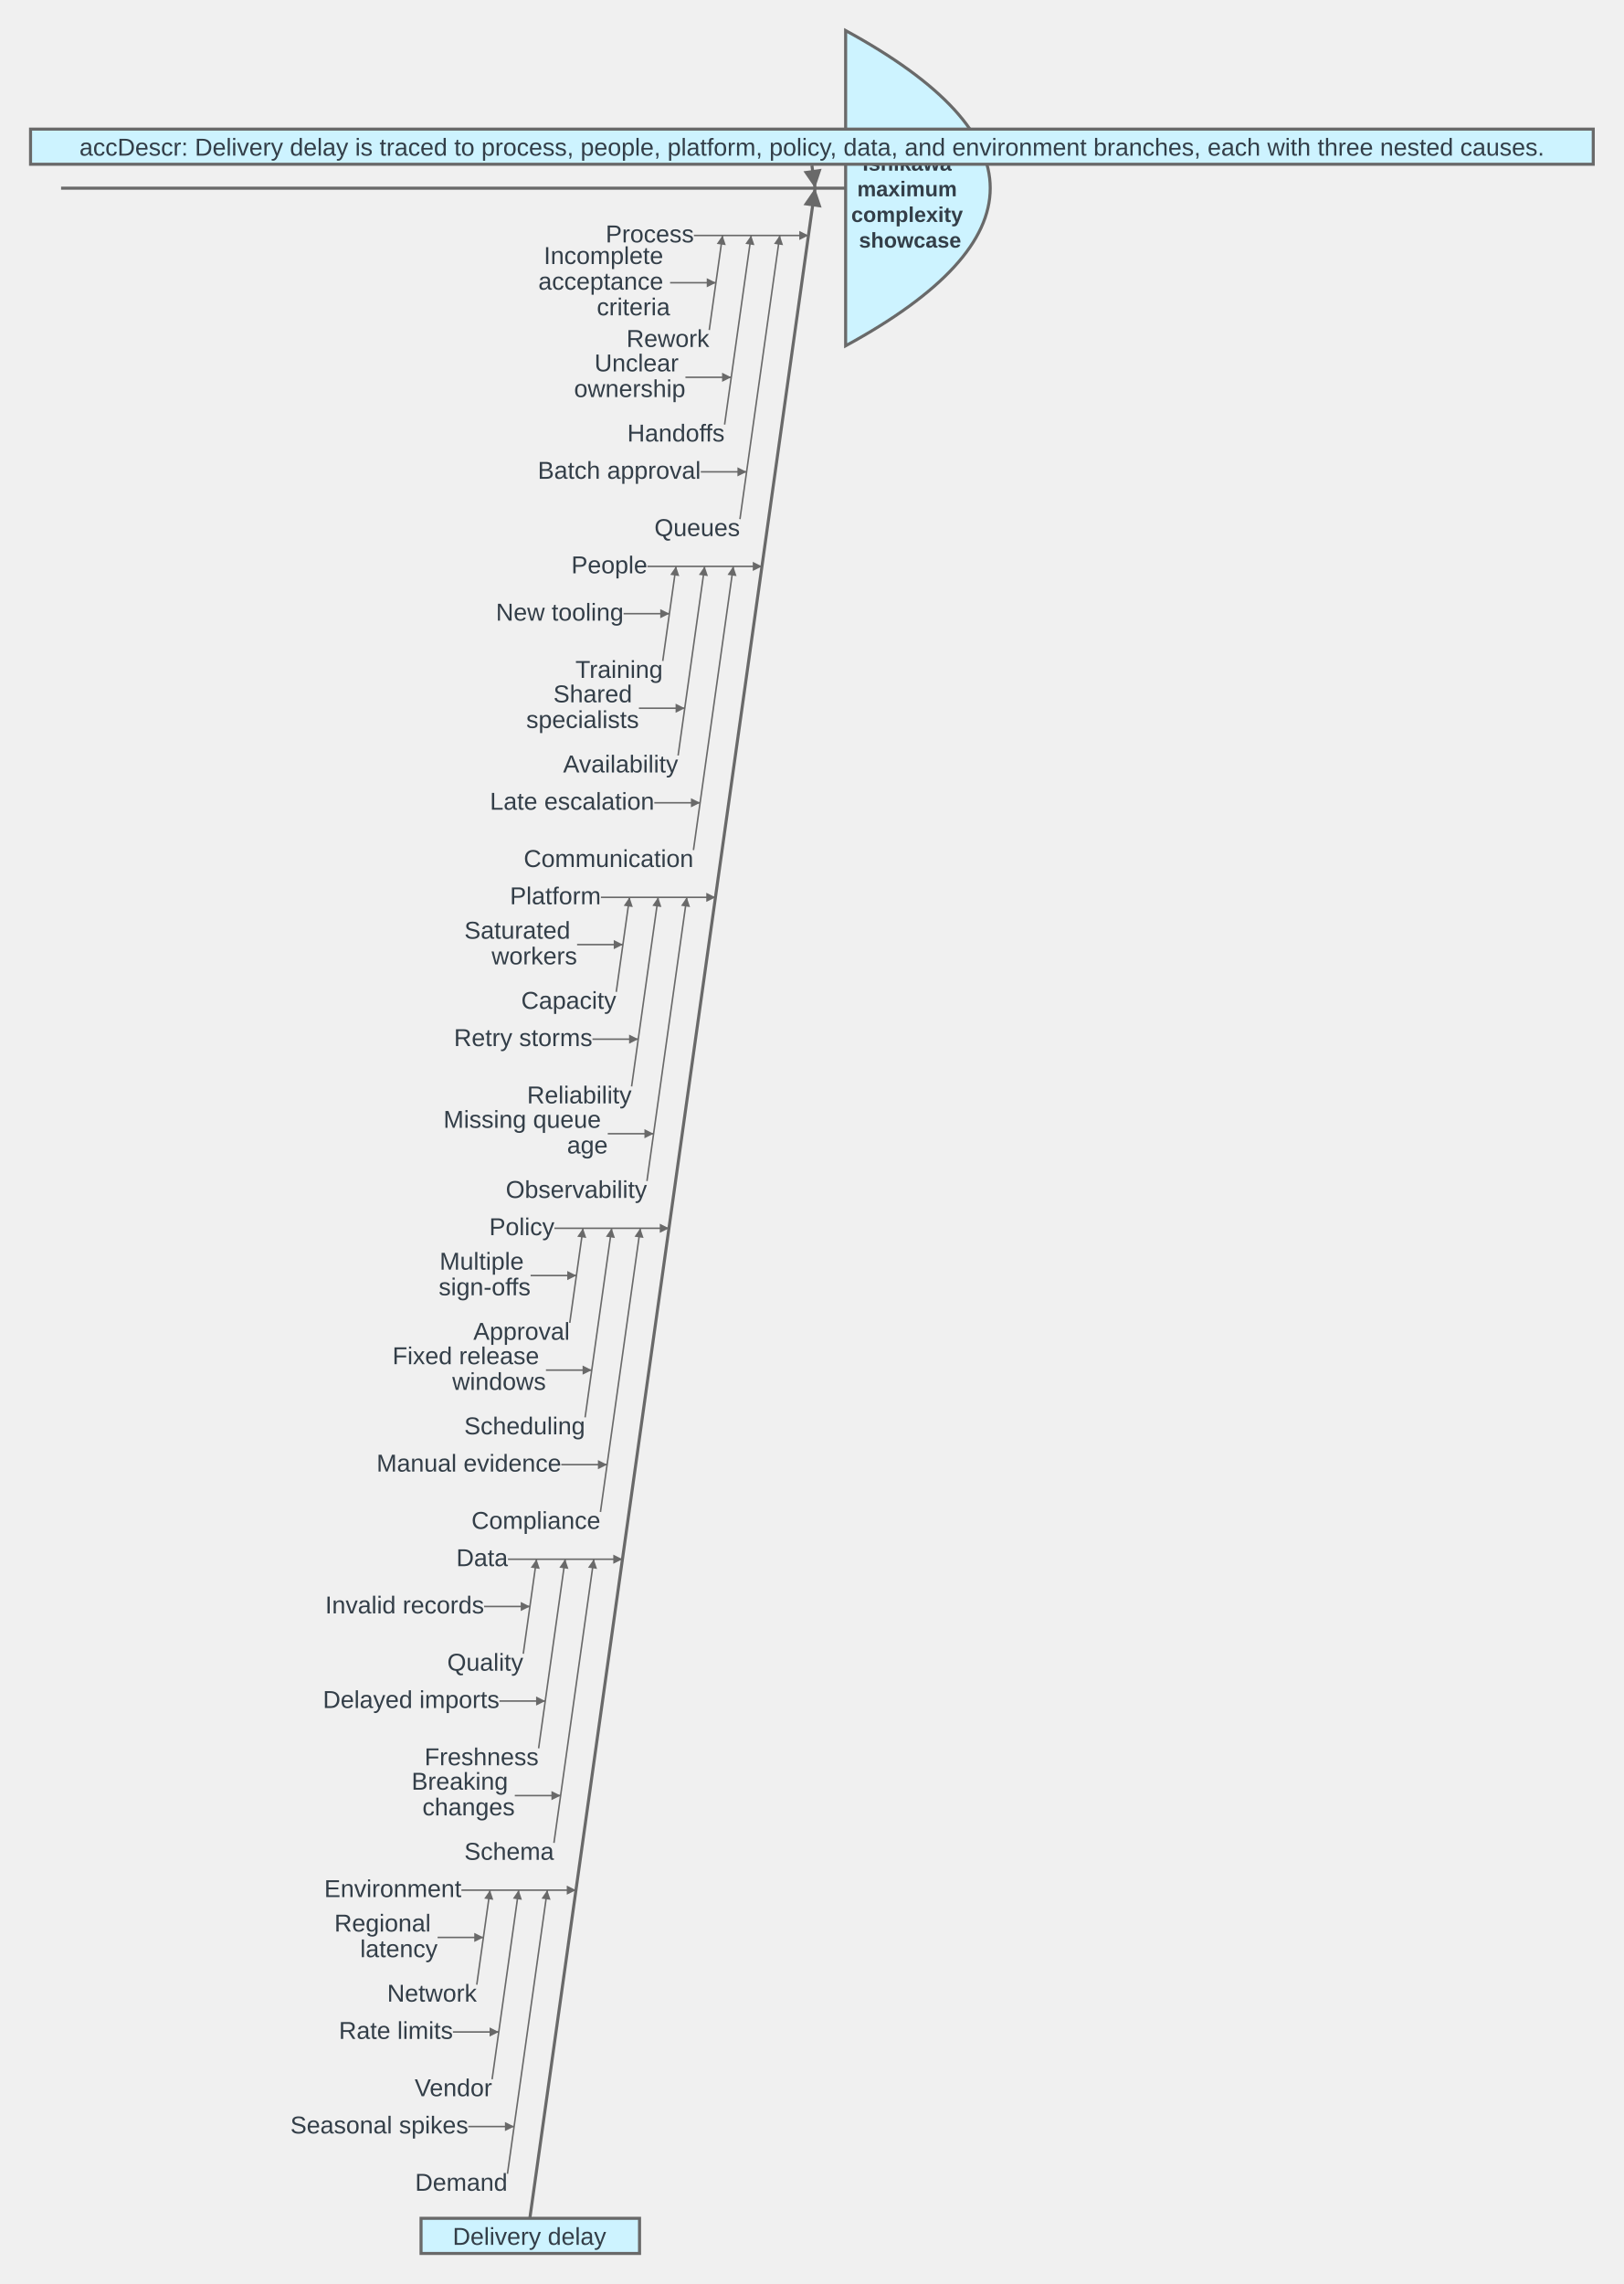
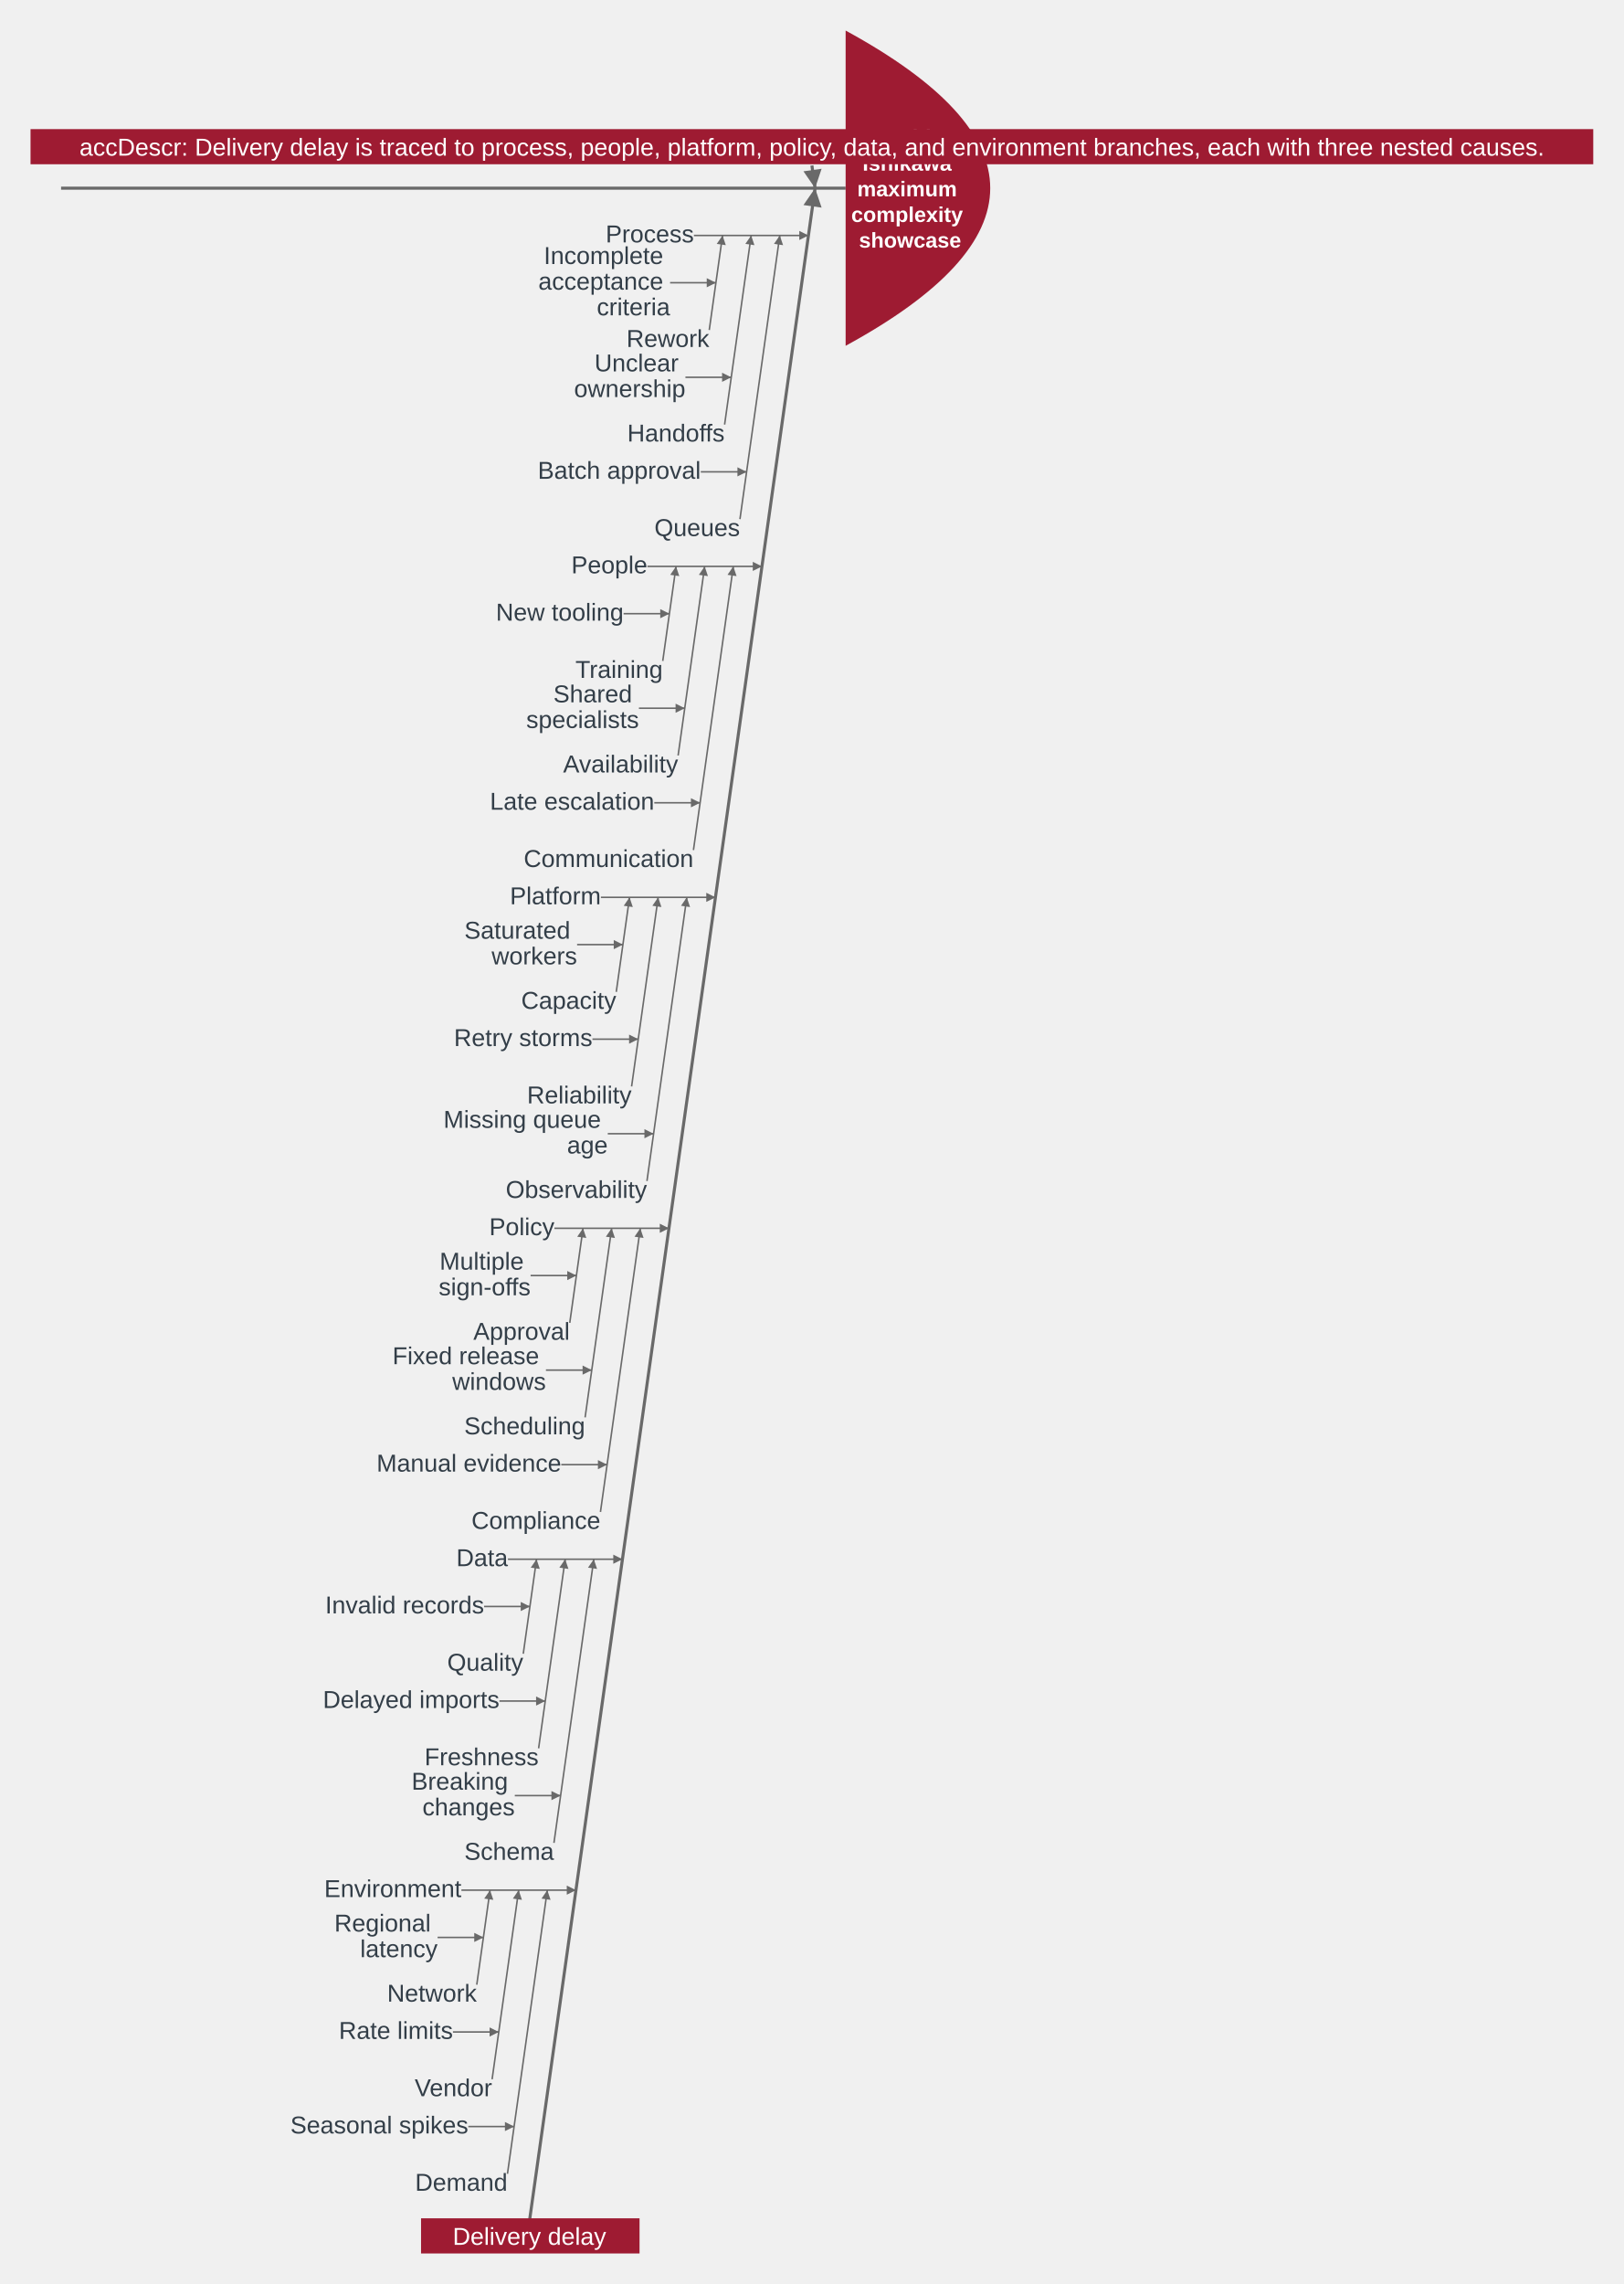
- <svg xmlns="http://www.w3.org/2000/svg" id="my-svg" width="100%" style="max-width: 1063.33px; background-color:white;" viewBox="-553.752 126.8 1063.328 1495.308" role="graphics-document document" aria-roledescription="ishikawa" aria-labelledby="mermaid-ishikawa-colorset2-title" aria-describedby="mermaid-ishikawa-colorset2-desc">
-   <style>#my-svg{font-family:"trebuchet ms",verdana,arial,sans-serif;font-size:16px;fill:#333e48;}@keyframes edge-animation-frame{from{stroke-dashoffset:0;}}@keyframes dash{to{stroke-dashoffset:0;}}#my-svg .edge-animation-slow{stroke-dasharray:9,5!important;stroke-dashoffset:900;animation:dash 50s linear infinite;stroke-linecap:round;}#my-svg .edge-animation-fast{stroke-dasharray:9,5!important;stroke-dashoffset:900;animation:dash 20s linear infinite;stroke-linecap:round;}#my-svg .error-icon{fill:#e7e7e7;}#my-svg .error-text{fill:#333e48;stroke:#333e48;}#my-svg .edge-thickness-normal{stroke-width:1px;}#my-svg .edge-thickness-thick{stroke-width:3.5px;}#my-svg .edge-pattern-solid{stroke-dasharray:0;}#my-svg .edge-thickness-invisible{stroke-width:0;fill:none;}#my-svg .edge-pattern-dashed{stroke-dasharray:3;}#my-svg .edge-pattern-dotted{stroke-dasharray:2;}#my-svg .marker{fill:#696969;stroke:#696969;}#my-svg .marker.cross{stroke:#696969;}#my-svg svg{font-family:"trebuchet ms",verdana,arial,sans-serif;font-size:16px;}#my-svg p{margin:0;}#my-svg .ishikawa .ishikawa-spine,#my-svg .ishikawa .ishikawa-branch,#my-svg .ishikawa .ishikawa-sub-branch{stroke:#696969;stroke-width:2;fill:none;}#my-svg .ishikawa .ishikawa-sub-branch{stroke-width:1;}#my-svg .ishikawa .ishikawa-arrow{fill:#696969;}#my-svg .ishikawa .ishikawa-head{fill:#cdf3ff;stroke:#696969;stroke-width:2;}#my-svg .ishikawa .ishikawa-label-box{fill:#cdf3ff;stroke:#696969;stroke-width:2;}#my-svg .ishikawa text{font-family:"trebuchet ms",verdana,arial,sans-serif;font-size:16px;fill:#333e48;}#my-svg .ishikawa .ishikawa-head-label{font-weight:600;text-anchor:middle;dominant-baseline:middle;font-size:14px;}#my-svg .ishikawa .ishikawa-label{text-anchor:end;}#my-svg .ishikawa .ishikawa-label.cause{text-anchor:middle;dominant-baseline:middle;}#my-svg .ishikawa .ishikawa-label.align{text-anchor:end;dominant-baseline:middle;}#my-svg .ishikawa .ishikawa-label.up{dominant-baseline:baseline;}#my-svg .ishikawa .ishikawa-label.down{dominant-baseline:hanging;}#my-svg .node .neo-node{stroke:#9e1b32;}#my-svg [data-look="neo"].node rect,#my-svg [data-look="neo"].cluster rect,#my-svg [data-look="neo"].node polygon{stroke:url(#my-svg-gradient);filter:drop-shadow( 1px 2px 2px rgba(181,181,181,1));}#my-svg [data-look="neo"].swimlane.cluster rect{filter:none;}#my-svg [data-look="neo"].node path{stroke:url(#my-svg-gradient);stroke-width:1px;}#my-svg [data-look="neo"].node .outer-path{filter:drop-shadow( 1px 2px 2px rgba(181,181,181,1));}#my-svg [data-look="neo"].node .neo-line path{stroke:#9e1b32;filter:none;}#my-svg [data-look="neo"].node circle{stroke:url(#my-svg-gradient);filter:drop-shadow( 1px 2px 2px rgba(181,181,181,1));}#my-svg [data-look="neo"].node circle .state-start{fill:#000000;}#my-svg [data-look="neo"].icon-shape .icon{fill:url(#my-svg-gradient);filter:drop-shadow( 1px 2px 2px rgba(181,181,181,1));}#my-svg [data-look="neo"].icon-shape .icon-neo path{stroke:url(#my-svg-gradient);filter:drop-shadow( 1px 2px 2px rgba(181,181,181,1));}#my-svg :root{--mermaid-font-family:"trebuchet ms",verdana,arial,sans-serif;}</style>
+ <svg xmlns="http://www.w3.org/2000/svg" id="my-svg" width="100%" style="max-width: 1063.33px; background-color:white;" viewBox="-553.752 126.8 1063.328 1495.308" role="graphics-document document" aria-roledescription="ishikawa" data-colorset="colorset2" data-palette-normalization="{&quot;#b9b9b9&quot;: &quot;#b5b5b5&quot;}" aria-labelledby="mermaid-ishikawa-colorset2-title" aria-describedby="mermaid-ishikawa-colorset2-desc" data-category-presentation="solid-first">
+   <style>#my-svg{font-family:"trebuchet ms",verdana,arial,sans-serif;font-size:16px;fill:#333e48;}@keyframes edge-animation-frame{from{stroke-dashoffset:0;}}@keyframes dash{to{stroke-dashoffset:0;}}#my-svg .edge-animation-slow{stroke-dasharray:9,5!important;stroke-dashoffset:900;animation:dash 50s linear infinite;stroke-linecap:round;}#my-svg .edge-animation-fast{stroke-dasharray:9,5!important;stroke-dashoffset:900;animation:dash 20s linear infinite;stroke-linecap:round;}#my-svg .error-icon{fill:#e77204;}#my-svg .error-text{fill:#000000;stroke:#000000;}#my-svg .edge-thickness-normal{stroke-width:1px;}#my-svg .edge-thickness-thick{stroke-width:3.5px;}#my-svg .edge-pattern-solid{stroke-dasharray:0;}#my-svg .edge-thickness-invisible{stroke-width:0;fill:none;}#my-svg .edge-pattern-dashed{stroke-dasharray:3;}#my-svg .edge-pattern-dotted{stroke-dasharray:2;}#my-svg .marker{fill:#696969;stroke:#696969;}#my-svg .marker.cross{stroke:#696969;}#my-svg svg{font-family:"trebuchet ms",verdana,arial,sans-serif;font-size:16px;}#my-svg p{margin:0;}#my-svg .ishikawa .ishikawa-spine,#my-svg .ishikawa .ishikawa-branch,#my-svg .ishikawa .ishikawa-sub-branch{stroke:#696969;stroke-width:2;fill:none;}#my-svg .ishikawa .ishikawa-sub-branch{stroke-width:1;}#my-svg .ishikawa .ishikawa-arrow{fill:#696969;}#my-svg .ishikawa .ishikawa-head{fill:#9e1b32;stroke:#696969;stroke-width:2;}#my-svg .ishikawa .ishikawa-label-box{fill:#9e1b32;stroke:#696969;stroke-width:2;}#my-svg .ishikawa text{font-family:"trebuchet ms",verdana,arial,sans-serif;font-size:16px;fill:#333e48;}#my-svg .ishikawa .ishikawa-head-label{font-weight:600;text-anchor:middle;dominant-baseline:middle;font-size:14px;}#my-svg .ishikawa .ishikawa-label{text-anchor:end;}#my-svg .ishikawa .ishikawa-label.cause{text-anchor:middle;dominant-baseline:middle;}#my-svg .ishikawa .ishikawa-label.align{text-anchor:end;dominant-baseline:middle;}#my-svg .ishikawa .ishikawa-label.up{dominant-baseline:baseline;}#my-svg .ishikawa .ishikawa-label.down{dominant-baseline:hanging;}#my-svg .node .neo-node{stroke:#9e1b32;}#my-svg [data-look="neo"].node rect,#my-svg [data-look="neo"].cluster rect,#my-svg [data-look="neo"].node polygon{stroke:url(#my-svg-gradient);filter:drop-shadow( 1px 2px 2px rgba(181,181,181,1));}#my-svg [data-look="neo"].swimlane.cluster rect{filter:none;}#my-svg [data-look="neo"].node path{stroke:url(#my-svg-gradient);stroke-width:1px;}#my-svg [data-look="neo"].node .outer-path{filter:drop-shadow( 1px 2px 2px rgba(181,181,181,1));}#my-svg [data-look="neo"].node .neo-line path{stroke:#9e1b32;filter:none;}#my-svg [data-look="neo"].node circle{stroke:url(#my-svg-gradient);filter:drop-shadow( 1px 2px 2px rgba(181,181,181,1));}#my-svg [data-look="neo"].node circle .state-start{fill:#000000;}#my-svg [data-look="neo"].icon-shape .icon{fill:url(#my-svg-gradient);filter:drop-shadow( 1px 2px 2px rgba(181,181,181,1));}#my-svg [data-look="neo"].icon-shape .icon-neo path{stroke:url(#my-svg-gradient);filter:drop-shadow( 1px 2px 2px rgba(181,181,181,1));}#my-svg :root{--mermaid-font-family:"trebuchet ms",verdana,arial,sans-serif;}</style>
  <g />
  <g class="ishikawa">
    <defs>
      <marker id="ishikawa-arrow-my-svg" viewBox="0 0 10 10" refX="0" refY="5" markerWidth="6" markerHeight="6" orient="auto">
        <path d="M 10 0 L 0 5 L 10 10 Z" class="ishikawa-arrow" />
      </marker>
    </defs>
    <line class="ishikawa-spine" x1="-513.752" y1="250" x2="0" y2="250" />
    <g class="ishikawa-head-group" transform="translate(0,250)">
-       <path class="ishikawa-head" d="M 0 -103.2 L 0 103.2 Q 189.377 0 0 -103.2 Z" />
-       <text class="ishikawa-head-label" text-anchor="start" x="0" y="-33.6" transform="translate(42.19531,1.34375)">
-         <tspan x="0" dy="0">accTitle:</tspan>
-         <tspan x="0" dy="16.8">Ishikawa</tspan>
-         <tspan x="0" dy="16.8">maximum</tspan>
-         <tspan x="0" dy="16.8">complexity</tspan>
-         <tspan x="0" dy="16.8">showcase</tspan>
+       <path class="ishikawa-head" d="M 0 -103.2 L 0 103.2 Q 189.377 0 0 -103.2 Z" style="fill:#9e1b32 !important;fill-opacity:1 !important;opacity:1;stroke:none !important;stroke-width:0 !important;" />
+       <text class="ishikawa-head-label" text-anchor="start" x="0" y="-33.6" transform="translate(42.19531,1.34375)" style="fill:#ffffff !important;color:#ffffff !important;">
+         <tspan x="0" dy="0" style="fill:#ffffff !important;color:#ffffff !important;">accTitle:</tspan>
+         <tspan x="0" dy="16.8" style="fill:#ffffff !important;color:#ffffff !important;">Ishikawa</tspan>
+         <tspan x="0" dy="16.8" style="fill:#ffffff !important;color:#ffffff !important;">maximum</tspan>
+         <tspan x="0" dy="16.8" style="fill:#ffffff !important;color:#ffffff !important;">complexity</tspan>
+         <tspan x="0" dy="16.8" style="fill:#ffffff !important;color:#ffffff !important;">showcase</tspan>
      </text>
    </g>
    <g class="ishikawa-pair">
      <line class="ishikawa-branch" x1="-20" y1="250" x2="-22.088" y2="235.146" marker-start="url(#ishikawa-arrow-my-svg)" />
      <g class="ishikawa-label-group">
-         <rect class="ishikawa-label-box" x="-533.752" y="211.333" width="1023.328" height="23" />
-         <text class="ishikawa-label cause" text-anchor="middle" x="-22.088" y="224.146">
-           <tspan x="-22.088" dy="0">accDescr: Delivery delay is traced to process, people, platform, policy, data, and environment branches, each with three nested causes.</tspan>
+         <rect class="ishikawa-label-box" x="-533.752" y="211.333" width="1023.328" height="23" style="fill:#9e1b32 !important;fill-opacity:1 !important;opacity:1;stroke:none !important;stroke-width:0 !important;" />
+         <text class="ishikawa-label cause" text-anchor="middle" x="-22.088" y="224.146" style="fill:#ffffff !important;color:#ffffff !important;">
+           <tspan x="-22.088" dy="0" style="fill:#ffffff !important;color:#ffffff !important;">accDescr: Delivery delay is traced to process, people, platform, policy, data, and environment branches, each with three nested causes.</tspan>
        </text>
      </g>
      <line class="ishikawa-branch" x1="-20" y1="250" x2="-207.049" y2="1580.92" marker-start="url(#ishikawa-arrow-my-svg)" />
      <g class="ishikawa-label-group">
-         <rect class="ishikawa-label-box" x="-278.033" y="1579.108" width="143.078" height="23" />
-         <text class="ishikawa-label cause" text-anchor="middle" x="-207.049" y="1591.92">
-           <tspan x="-207.049" dy="0">Delivery delay</tspan>
+         <rect class="ishikawa-label-box" x="-278.033" y="1579.108" width="143.078" height="23" style="fill:#9e1b32 !important;fill-opacity:1 !important;opacity:1;stroke:none !important;stroke-width:0 !important;" />
+         <text class="ishikawa-label cause" text-anchor="middle" x="-207.049" y="1591.92" style="fill:#ffffff !important;color:#ffffff !important;">
+           <tspan x="-207.049" dy="0" style="fill:#ffffff !important;color:#ffffff !important;">Delivery delay</tspan>
        </text>
      </g>
      <g class="ishikawa-sub-group">
        <line class="ishikawa-sub-branch" x1="-24.35" y1="280.952" x2="-99.35" y2="280.952" marker-start="url(#ishikawa-arrow-my-svg)" />
        <text class="ishikawa-label align" text-anchor="end" x="-99.35" y="280.952">
          <tspan x="-99.35" dy="0">Process</tspan>
        </text>
      </g>
      <g class="ishikawa-sub-group">
        <line class="ishikawa-sub-branch" x1="-80.6" y1="280.952" x2="-89.3" y2="342.855" marker-start="url(#ishikawa-arrow-my-svg)" />
        <text class="ishikawa-label down" text-anchor="end" x="-89.3" y="342.855">
          <tspan x="-89.3" dy="0">Rework</tspan>
        </text>
      </g>
      <g class="ishikawa-sub-group">
        <line class="ishikawa-sub-branch" x1="-84.95" y1="311.903" x2="-114.95" y2="311.903" marker-start="url(#ishikawa-arrow-my-svg)" />
        <text class="ishikawa-label align" text-anchor="end" x="-114.95" y="295.103">
          <tspan x="-114.95" dy="0">Incomplete</tspan>
          <tspan x="-114.95" dy="16.8">acceptance</tspan>
          <tspan x="-114.95" dy="16.8">criteria</tspan>
        </text>
      </g>
      <g class="ishikawa-sub-group">
        <line class="ishikawa-sub-branch" x1="-61.85" y1="280.952" x2="-79.25" y2="404.758" marker-start="url(#ishikawa-arrow-my-svg)" />
        <text class="ishikawa-label down" text-anchor="end" x="-79.25" y="404.758">
          <tspan x="-79.25" dy="0">Handoffs</tspan>
        </text>
      </g>
      <g class="ishikawa-sub-group">
        <line class="ishikawa-sub-branch" x1="-74.9" y1="373.807" x2="-104.9" y2="373.807" marker-start="url(#ishikawa-arrow-my-svg)" />
        <text class="ishikawa-label align" text-anchor="end" x="-104.9" y="365.407">
          <tspan x="-104.9" dy="0">Unclear</tspan>
          <tspan x="-104.9" dy="16.8">ownership</tspan>
        </text>
      </g>
      <g class="ishikawa-sub-group">
        <line class="ishikawa-sub-branch" x1="-43.1" y1="280.952" x2="-69.2" y2="466.661" marker-start="url(#ishikawa-arrow-my-svg)" />
        <text class="ishikawa-label down" text-anchor="end" x="-69.2" y="466.661">
          <tspan x="-69.2" dy="0">Queues</tspan>
        </text>
      </g>
      <g class="ishikawa-sub-group">
        <line class="ishikawa-sub-branch" x1="-64.85" y1="435.71" x2="-94.85" y2="435.71" marker-start="url(#ishikawa-arrow-my-svg)" />
        <text class="ishikawa-label align" text-anchor="end" x="-94.85" y="435.71">
          <tspan x="-94.85" dy="0">Batch approval</tspan>
        </text>
      </g>
      <g class="ishikawa-sub-group">
        <line class="ishikawa-sub-branch" x1="-54.8" y1="497.613" x2="-129.8" y2="497.613" marker-start="url(#ishikawa-arrow-my-svg)" />
        <text class="ishikawa-label align" text-anchor="end" x="-129.8" y="497.613">
          <tspan x="-129.8" dy="0">People</tspan>
        </text>
      </g>
      <g class="ishikawa-sub-group">
        <line class="ishikawa-sub-branch" x1="-111.05" y1="497.613" x2="-119.75" y2="559.516" marker-start="url(#ishikawa-arrow-my-svg)" />
        <text class="ishikawa-label down" text-anchor="end" x="-119.75" y="559.516">
          <tspan x="-119.75" dy="0">Training</tspan>
        </text>
      </g>
      <g class="ishikawa-sub-group">
        <line class="ishikawa-sub-branch" x1="-115.4" y1="528.565" x2="-145.4" y2="528.565" marker-start="url(#ishikawa-arrow-my-svg)" />
        <text class="ishikawa-label align" text-anchor="end" x="-145.4" y="528.565">
          <tspan x="-145.4" dy="0">New tooling</tspan>
        </text>
      </g>
      <g class="ishikawa-sub-group">
        <line class="ishikawa-sub-branch" x1="-92.3" y1="497.613" x2="-109.7" y2="621.42" marker-start="url(#ishikawa-arrow-my-svg)" />
        <text class="ishikawa-label down" text-anchor="end" x="-109.7" y="621.42">
          <tspan x="-109.7" dy="0">Availability</tspan>
        </text>
      </g>
      <g class="ishikawa-sub-group">
        <line class="ishikawa-sub-branch" x1="-105.35" y1="590.468" x2="-135.35" y2="590.468" marker-start="url(#ishikawa-arrow-my-svg)" />
        <text class="ishikawa-label align" text-anchor="end" x="-135.35" y="582.068">
          <tspan x="-135.35" dy="0">Shared</tspan>
          <tspan x="-135.35" dy="16.8">specialists</tspan>
        </text>
      </g>
      <g class="ishikawa-sub-group">
        <line class="ishikawa-sub-branch" x1="-73.55" y1="497.613" x2="-99.65" y2="683.323" marker-start="url(#ishikawa-arrow-my-svg)" />
        <text class="ishikawa-label down" text-anchor="end" x="-99.65" y="683.323">
          <tspan x="-99.65" dy="0">Communication</tspan>
        </text>
      </g>
      <g class="ishikawa-sub-group">
        <line class="ishikawa-sub-branch" x1="-95.3" y1="652.371" x2="-125.3" y2="652.371" marker-start="url(#ishikawa-arrow-my-svg)" />
        <text class="ishikawa-label align" text-anchor="end" x="-125.3" y="652.371">
          <tspan x="-125.3" dy="0">Late escalation</tspan>
        </text>
      </g>
      <g class="ishikawa-sub-group">
        <line class="ishikawa-sub-branch" x1="-85.25" y1="714.275" x2="-160.25" y2="714.275" marker-start="url(#ishikawa-arrow-my-svg)" />
        <text class="ishikawa-label align" text-anchor="end" x="-160.25" y="714.275">
          <tspan x="-160.25" dy="0">Platform</tspan>
        </text>
      </g>
      <g class="ishikawa-sub-group">
        <line class="ishikawa-sub-branch" x1="-141.5" y1="714.275" x2="-150.199" y2="776.178" marker-start="url(#ishikawa-arrow-my-svg)" />
        <text class="ishikawa-label down" text-anchor="end" x="-150.199" y="776.178">
          <tspan x="-150.199" dy="0">Capacity</tspan>
        </text>
      </g>
      <g class="ishikawa-sub-group">
        <line class="ishikawa-sub-branch" x1="-145.849" y1="745.226" x2="-175.849" y2="745.226" marker-start="url(#ishikawa-arrow-my-svg)" />
        <text class="ishikawa-label align" text-anchor="end" x="-175.849" y="736.826">
          <tspan x="-175.849" dy="0">Saturated</tspan>
          <tspan x="-175.849" dy="16.8">workers</tspan>
        </text>
      </g>
      <g class="ishikawa-sub-group">
        <line class="ishikawa-sub-branch" x1="-122.75" y1="714.275" x2="-140.149" y2="838.081" marker-start="url(#ishikawa-arrow-my-svg)" />
        <text class="ishikawa-label down" text-anchor="end" x="-140.149" y="838.081">
          <tspan x="-140.149" dy="0">Reliability</tspan>
        </text>
      </g>
      <g class="ishikawa-sub-group">
        <line class="ishikawa-sub-branch" x1="-135.799" y1="807.129" x2="-165.799" y2="807.129" marker-start="url(#ishikawa-arrow-my-svg)" />
        <text class="ishikawa-label align" text-anchor="end" x="-165.799" y="807.129">
          <tspan x="-165.799" dy="0">Retry storms</tspan>
        </text>
      </g>
      <g class="ishikawa-sub-group">
        <line class="ishikawa-sub-branch" x1="-104" y1="714.275" x2="-130.099" y2="899.984" marker-start="url(#ishikawa-arrow-my-svg)" />
        <text class="ishikawa-label down" text-anchor="end" x="-130.099" y="899.984">
          <tspan x="-130.099" dy="0">Observability</tspan>
        </text>
      </g>
      <g class="ishikawa-sub-group">
        <line class="ishikawa-sub-branch" x1="-125.749" y1="869.033" x2="-155.749" y2="869.033" marker-start="url(#ishikawa-arrow-my-svg)" />
        <text class="ishikawa-label align" text-anchor="end" x="-155.749" y="860.633">
          <tspan x="-155.749" dy="0">Missing queue</tspan>
          <tspan x="-155.749" dy="16.8">age</tspan>
        </text>
      </g>
      <g class="ishikawa-sub-group">
        <line class="ishikawa-sub-branch" x1="-115.699" y1="930.936" x2="-190.699" y2="930.936" marker-start="url(#ishikawa-arrow-my-svg)" />
        <text class="ishikawa-label align" text-anchor="end" x="-190.699" y="930.936">
          <tspan x="-190.699" dy="0">Policy</tspan>
        </text>
      </g>
      <g class="ishikawa-sub-group">
        <line class="ishikawa-sub-branch" x1="-171.949" y1="930.936" x2="-180.649" y2="992.839" marker-start="url(#ishikawa-arrow-my-svg)" />
        <text class="ishikawa-label down" text-anchor="end" x="-180.649" y="992.839">
          <tspan x="-180.649" dy="0">Approval</tspan>
        </text>
      </g>
      <g class="ishikawa-sub-group">
        <line class="ishikawa-sub-branch" x1="-176.299" y1="961.888" x2="-206.299" y2="961.888" marker-start="url(#ishikawa-arrow-my-svg)" />
        <text class="ishikawa-label align" text-anchor="end" x="-206.299" y="953.488">
          <tspan x="-206.299" dy="0">Multiple</tspan>
          <tspan x="-206.299" dy="16.8">sign-offs</tspan>
        </text>
      </g>
      <g class="ishikawa-sub-group">
        <line class="ishikawa-sub-branch" x1="-153.199" y1="930.936" x2="-170.599" y2="1054.742" marker-start="url(#ishikawa-arrow-my-svg)" />
        <text class="ishikawa-label down" text-anchor="end" x="-170.599" y="1054.742">
          <tspan x="-170.599" dy="0">Scheduling</tspan>
        </text>
      </g>
      <g class="ishikawa-sub-group">
        <line class="ishikawa-sub-branch" x1="-166.249" y1="1023.791" x2="-196.249" y2="1023.791" marker-start="url(#ishikawa-arrow-my-svg)" />
        <text class="ishikawa-label align" text-anchor="end" x="-196.249" y="1015.391">
          <tspan x="-196.249" dy="0">Fixed release</tspan>
          <tspan x="-196.249" dy="16.8">windows</tspan>
        </text>
      </g>
      <g class="ishikawa-sub-group">
        <line class="ishikawa-sub-branch" x1="-134.449" y1="930.936" x2="-160.549" y2="1116.646" marker-start="url(#ishikawa-arrow-my-svg)" />
        <text class="ishikawa-label down" text-anchor="end" x="-160.549" y="1116.646">
          <tspan x="-160.549" dy="0">Compliance</tspan>
        </text>
      </g>
      <g class="ishikawa-sub-group">
        <line class="ishikawa-sub-branch" x1="-156.199" y1="1085.694" x2="-186.199" y2="1085.694" marker-start="url(#ishikawa-arrow-my-svg)" />
        <text class="ishikawa-label align" text-anchor="end" x="-186.199" y="1085.694">
          <tspan x="-186.199" dy="0">Manual evidence</tspan>
        </text>
      </g>
      <g class="ishikawa-sub-group">
        <line class="ishikawa-sub-branch" x1="-146.149" y1="1147.597" x2="-221.149" y2="1147.597" marker-start="url(#ishikawa-arrow-my-svg)" />
        <text class="ishikawa-label align" text-anchor="end" x="-221.149" y="1147.597">
          <tspan x="-221.149" dy="0">Data</tspan>
        </text>
      </g>
      <g class="ishikawa-sub-group">
        <line class="ishikawa-sub-branch" x1="-202.399" y1="1147.597" x2="-211.099" y2="1209.501" marker-start="url(#ishikawa-arrow-my-svg)" />
        <text class="ishikawa-label down" text-anchor="end" x="-211.099" y="1209.501">
          <tspan x="-211.099" dy="0">Quality</tspan>
        </text>
      </g>
      <g class="ishikawa-sub-group">
        <line class="ishikawa-sub-branch" x1="-206.749" y1="1178.549" x2="-236.749" y2="1178.549" marker-start="url(#ishikawa-arrow-my-svg)" />
        <text class="ishikawa-label align" text-anchor="end" x="-236.749" y="1178.549">
          <tspan x="-236.749" dy="0">Invalid records</tspan>
        </text>
      </g>
      <g class="ishikawa-sub-group">
        <line class="ishikawa-sub-branch" x1="-183.649" y1="1147.597" x2="-201.049" y2="1271.404" marker-start="url(#ishikawa-arrow-my-svg)" />
        <text class="ishikawa-label down" text-anchor="end" x="-201.049" y="1271.404">
          <tspan x="-201.049" dy="0">Freshness</tspan>
        </text>
      </g>
      <g class="ishikawa-sub-group">
        <line class="ishikawa-sub-branch" x1="-196.699" y1="1240.452" x2="-226.699" y2="1240.452" marker-start="url(#ishikawa-arrow-my-svg)" />
        <text class="ishikawa-label align" text-anchor="end" x="-226.699" y="1240.452">
          <tspan x="-226.699" dy="0">Delayed imports</tspan>
        </text>
      </g>
      <g class="ishikawa-sub-group">
        <line class="ishikawa-sub-branch" x1="-164.899" y1="1147.597" x2="-190.999" y2="1333.307" marker-start="url(#ishikawa-arrow-my-svg)" />
        <text class="ishikawa-label down" text-anchor="end" x="-190.999" y="1333.307">
          <tspan x="-190.999" dy="0">Schema</tspan>
        </text>
      </g>
      <g class="ishikawa-sub-group">
        <line class="ishikawa-sub-branch" x1="-186.649" y1="1302.356" x2="-216.649" y2="1302.356" marker-start="url(#ishikawa-arrow-my-svg)" />
        <text class="ishikawa-label align" text-anchor="end" x="-216.649" y="1293.956">
          <tspan x="-216.649" dy="0">Breaking</tspan>
          <tspan x="-216.649" dy="16.8">changes</tspan>
        </text>
      </g>
      <g class="ishikawa-sub-group">
        <line class="ishikawa-sub-branch" x1="-176.599" y1="1364.259" x2="-251.599" y2="1364.259" marker-start="url(#ishikawa-arrow-my-svg)" />
        <text class="ishikawa-label align" text-anchor="end" x="-251.599" y="1364.259">
          <tspan x="-251.599" dy="0">Environment</tspan>
        </text>
      </g>
      <g class="ishikawa-sub-group">
        <line class="ishikawa-sub-branch" x1="-232.849" y1="1364.259" x2="-241.549" y2="1426.162" marker-start="url(#ishikawa-arrow-my-svg)" />
        <text class="ishikawa-label down" text-anchor="end" x="-241.549" y="1426.162">
          <tspan x="-241.549" dy="0">Network</tspan>
        </text>
      </g>
      <g class="ishikawa-sub-group">
        <line class="ishikawa-sub-branch" x1="-237.199" y1="1395.21" x2="-267.199" y2="1395.21" marker-start="url(#ishikawa-arrow-my-svg)" />
        <text class="ishikawa-label align" text-anchor="end" x="-267.199" y="1386.81">
          <tspan x="-267.199" dy="0">Regional</tspan>
          <tspan x="-267.199" dy="16.8">latency</tspan>
        </text>
      </g>
      <g class="ishikawa-sub-group">
        <line class="ishikawa-sub-branch" x1="-214.099" y1="1364.259" x2="-231.499" y2="1488.065" marker-start="url(#ishikawa-arrow-my-svg)" />
        <text class="ishikawa-label down" text-anchor="end" x="-231.499" y="1488.065">
          <tspan x="-231.499" dy="0">Vendor</tspan>
        </text>
      </g>
      <g class="ishikawa-sub-group">
        <line class="ishikawa-sub-branch" x1="-227.149" y1="1457.114" x2="-257.149" y2="1457.114" marker-start="url(#ishikawa-arrow-my-svg)" />
        <text class="ishikawa-label align" text-anchor="end" x="-257.149" y="1457.114">
          <tspan x="-257.149" dy="0">Rate limits</tspan>
        </text>
      </g>
      <g class="ishikawa-sub-group">
        <line class="ishikawa-sub-branch" x1="-195.349" y1="1364.259" x2="-221.449" y2="1549.969" marker-start="url(#ishikawa-arrow-my-svg)" />
        <text class="ishikawa-label down" text-anchor="end" x="-221.449" y="1549.969">
          <tspan x="-221.449" dy="0">Demand</tspan>
        </text>
      </g>
      <g class="ishikawa-sub-group">
        <line class="ishikawa-sub-branch" x1="-217.099" y1="1519.017" x2="-247.099" y2="1519.017" marker-start="url(#ishikawa-arrow-my-svg)" />
        <text class="ishikawa-label align" text-anchor="end" x="-247.099" y="1519.017">
          <tspan x="-247.099" dy="0">Seasonal spikes</tspan>
        </text>
      </g>
    </g>
  </g>
</svg>
